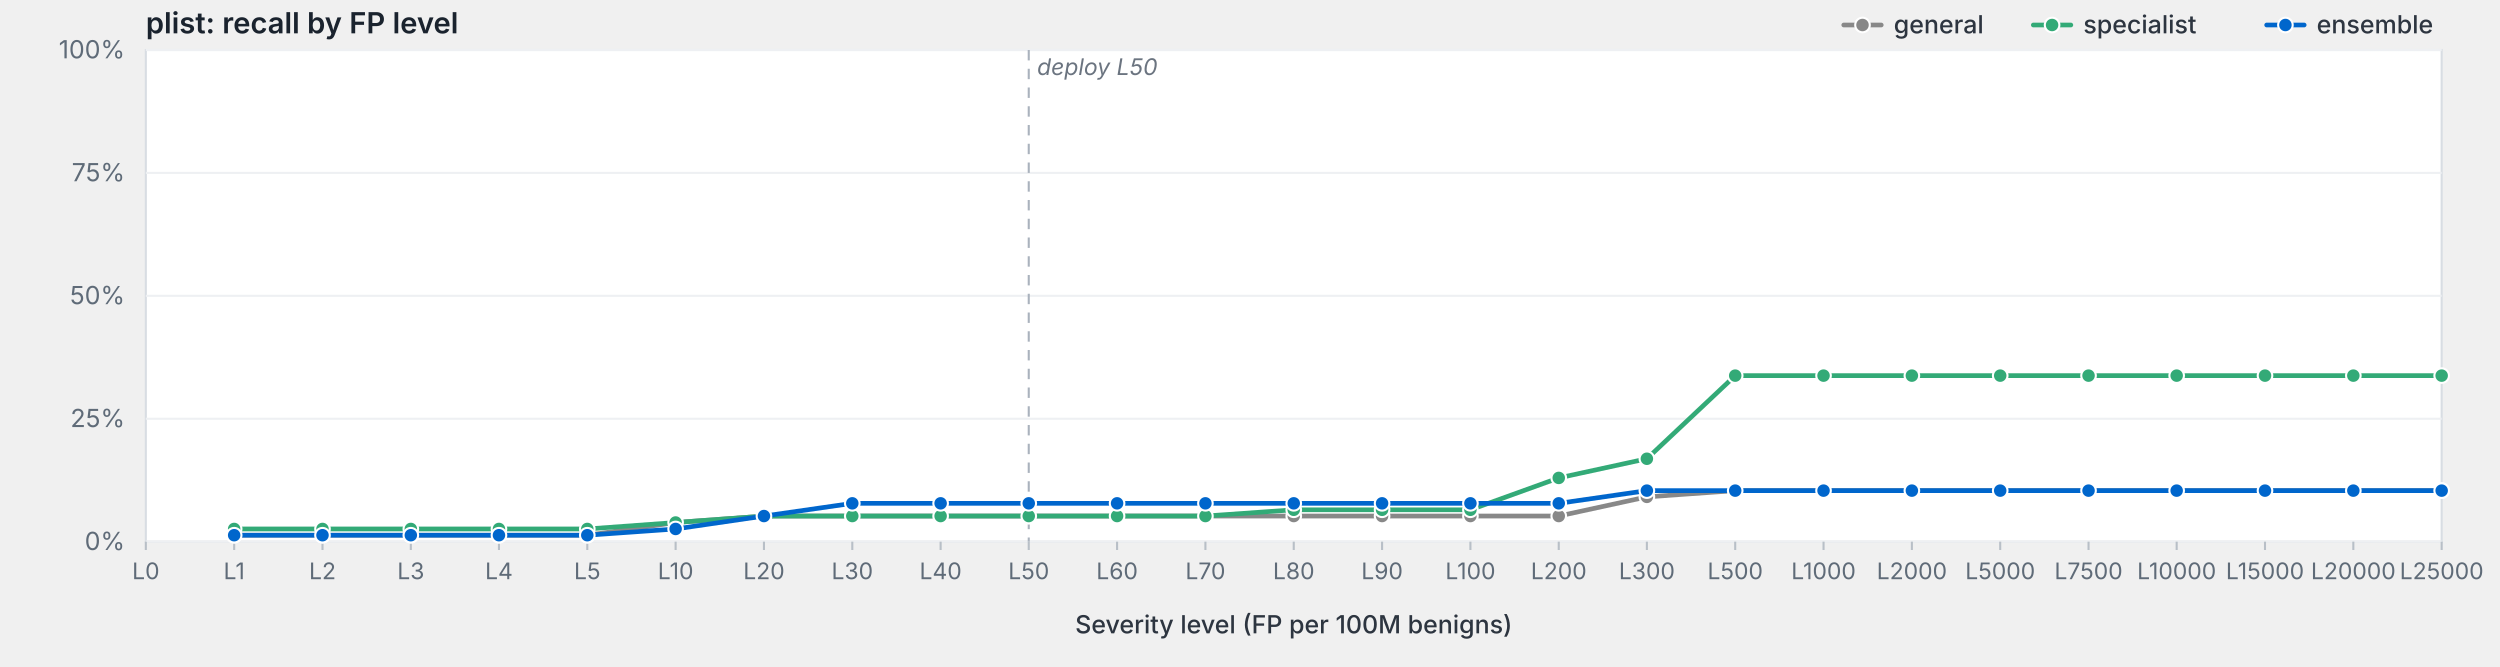
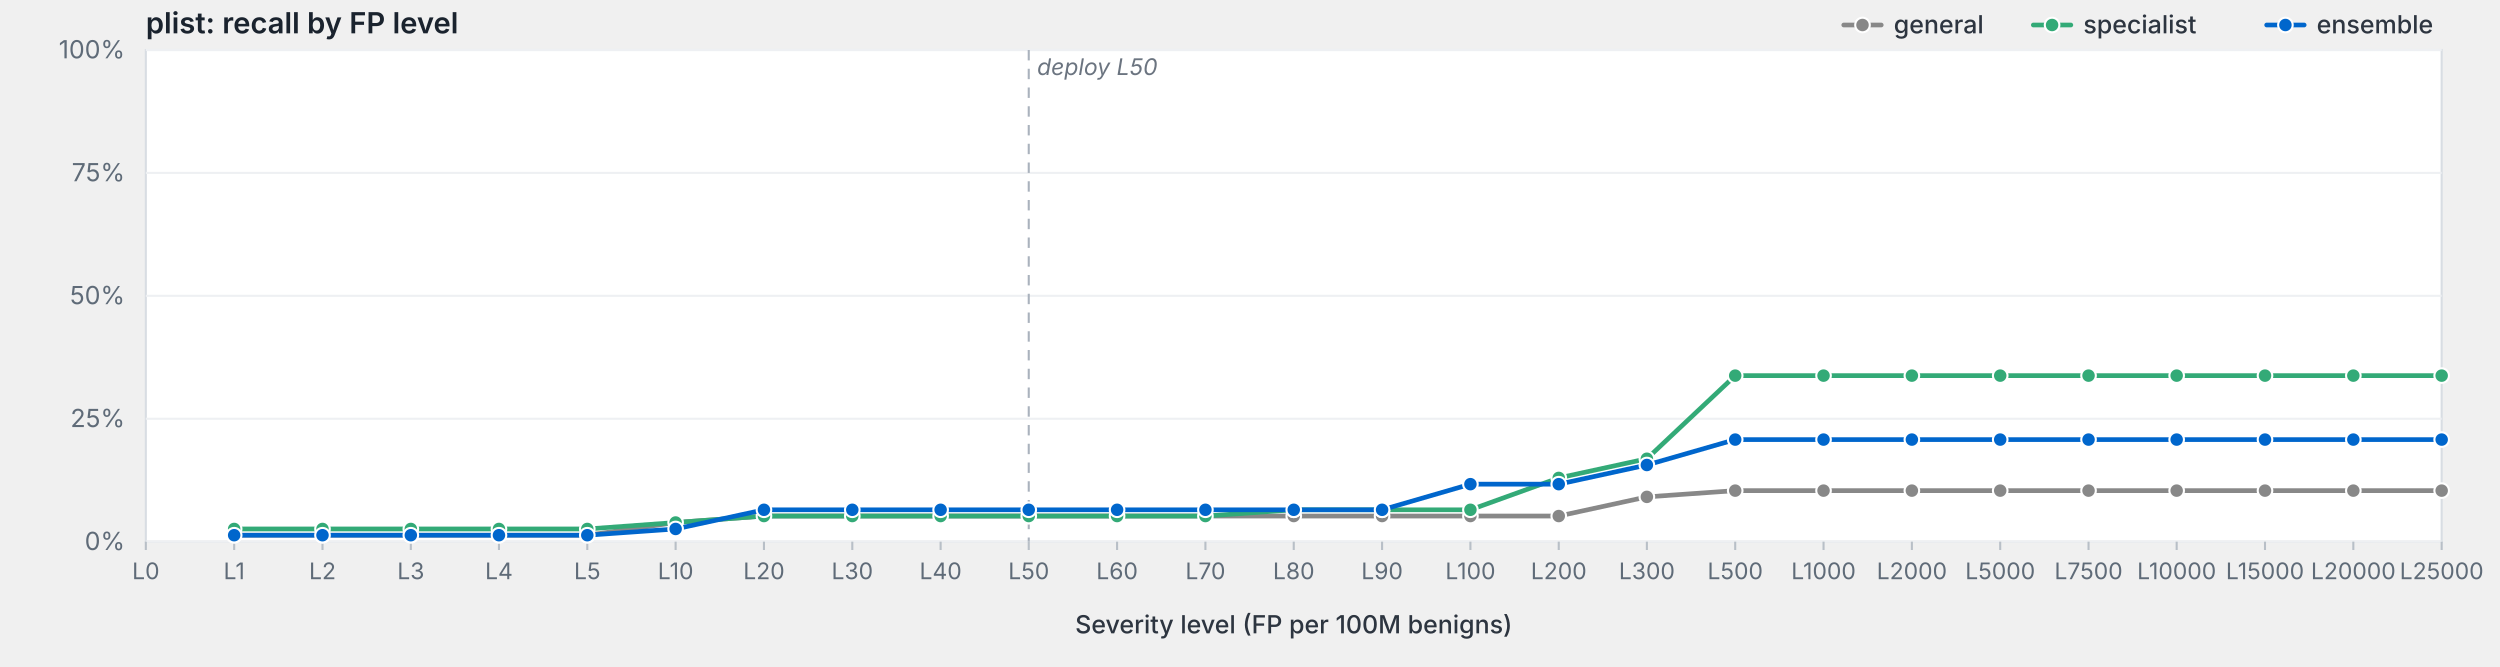
<svg xmlns="http://www.w3.org/2000/svg" viewBox="0 0 1200 320" width="1200" height="320" preserveAspectRatio="xMidYMid meet" role="img" aria-label="plist: recall by FP level">
  <style>svg { background: #fdfdfd; }.frame { fill: #fff; stroke: #d8dde3; stroke-width: 1; }.grid { stroke: #eef0f3; stroke-width: 1; }.tick { stroke: #b8bfc7; stroke-width: 1; }.axis-label { fill: #5f6b78; font-family: -apple-system, BlinkMacSystemFont, "Segoe UI", system-ui, sans-serif; font-size: 12px; }.x-label { fill: #5f6b78; font-family: -apple-system, BlinkMacSystemFont, "Segoe UI", system-ui, sans-serif; font-size: 11px; }.axis-title { fill: #2d3540; font-family: -apple-system, BlinkMacSystemFont, "Segoe UI", system-ui, sans-serif; font-size: 12px; font-weight: 500; }.title { fill: #1a232e; font-family: -apple-system, BlinkMacSystemFont, "Segoe UI", system-ui, sans-serif; font-size: 14px; font-weight: 600; }.deploy-marker { stroke: #aab2bd; stroke-width: 1; stroke-dasharray: 5,4; }.deploy-label { fill: #6b7480; font-family: -apple-system, BlinkMacSystemFont, "Segoe UI", system-ui, sans-serif; font-size: 11px; font-style: italic; }.curve { fill: none; stroke-width: 2.25; stroke-linejoin: round; stroke-linecap: round; }.marker { stroke: #fff; stroke-width: 1; }.legend-text { fill: #2d3540; font-family: -apple-system, BlinkMacSystemFont, "Segoe UI", system-ui, sans-serif; font-size: 12px; font-weight: 500; }</style>
  <text class="title" x="70" y="16">plist: recall by FP level</text>
  <rect class="frame" x="70" y="24" width="1102" height="236" />
  <line class="grid" x1="70" y1="260.0" x2="1172" y2="260.0" />
  <text class="axis-label" x="60" y="264.0" text-anchor="end">0%</text>
  <line class="grid" x1="70" y1="201.0" x2="1172" y2="201.0" />
  <text class="axis-label" x="60" y="205.0" text-anchor="end">25%</text>
  <line class="grid" x1="70" y1="142.0" x2="1172" y2="142.0" />
  <text class="axis-label" x="60" y="146.0" text-anchor="end">50%</text>
  <line class="grid" x1="70" y1="83.0" x2="1172" y2="83.0" />
  <text class="axis-label" x="60" y="87.0" text-anchor="end">75%</text>
  <line class="grid" x1="70" y1="24.0" x2="1172" y2="24.0" />
  <text class="axis-label" x="60" y="28.0" text-anchor="end">100%</text>
  <line class="deploy-marker" x1="493.8" y1="24" x2="493.8" y2="260" />
  <text class="deploy-label" x="497.8" y="36" text-anchor="start">deploy L50</text>
  <line class="tick" x1="70.0" y1="260" x2="70.0" y2="264" />
  <text class="x-label" x="70.0" y="278" text-anchor="middle">L0</text>
  <line class="tick" x1="112.4" y1="260" x2="112.4" y2="264" />
  <text class="x-label" x="112.4" y="278" text-anchor="middle">L1</text>
  <line class="tick" x1="154.8" y1="260" x2="154.8" y2="264" />
  <text class="x-label" x="154.8" y="278" text-anchor="middle">L2</text>
  <line class="tick" x1="197.2" y1="260" x2="197.2" y2="264" />
  <text class="x-label" x="197.2" y="278" text-anchor="middle">L3</text>
  <line class="tick" x1="239.5" y1="260" x2="239.5" y2="264" />
  <text class="x-label" x="239.5" y="278" text-anchor="middle">L4</text>
  <line class="tick" x1="281.9" y1="260" x2="281.9" y2="264" />
  <text class="x-label" x="281.9" y="278" text-anchor="middle">L5</text>
  <line class="tick" x1="324.3" y1="260" x2="324.3" y2="264" />
  <text class="x-label" x="324.3" y="278" text-anchor="middle">L10</text>
  <line class="tick" x1="366.7" y1="260" x2="366.7" y2="264" />
  <text class="x-label" x="366.7" y="278" text-anchor="middle">L20</text>
  <line class="tick" x1="409.1" y1="260" x2="409.1" y2="264" />
  <text class="x-label" x="409.1" y="278" text-anchor="middle">L30</text>
  <line class="tick" x1="451.5" y1="260" x2="451.5" y2="264" />
  <text class="x-label" x="451.5" y="278" text-anchor="middle">L40</text>
  <line class="tick" x1="493.8" y1="260" x2="493.8" y2="264" />
  <text class="x-label" x="493.8" y="278" text-anchor="middle">L50</text>
  <line class="tick" x1="536.2" y1="260" x2="536.2" y2="264" />
  <text class="x-label" x="536.2" y="278" text-anchor="middle">L60</text>
  <line class="tick" x1="578.6" y1="260" x2="578.6" y2="264" />
  <text class="x-label" x="578.6" y="278" text-anchor="middle">L70</text>
  <line class="tick" x1="621.0" y1="260" x2="621.0" y2="264" />
  <text class="x-label" x="621.0" y="278" text-anchor="middle">L80</text>
  <line class="tick" x1="663.4" y1="260" x2="663.4" y2="264" />
  <text class="x-label" x="663.4" y="278" text-anchor="middle">L90</text>
  <line class="tick" x1="705.8" y1="260" x2="705.8" y2="264" />
  <text class="x-label" x="705.8" y="278" text-anchor="middle">L100</text>
  <line class="tick" x1="748.2" y1="260" x2="748.2" y2="264" />
  <text class="x-label" x="748.2" y="278" text-anchor="middle">L200</text>
  <line class="tick" x1="790.5" y1="260" x2="790.5" y2="264" />
  <text class="x-label" x="790.5" y="278" text-anchor="middle">L300</text>
  <line class="tick" x1="832.9" y1="260" x2="832.9" y2="264" />
  <text class="x-label" x="832.9" y="278" text-anchor="middle">L500</text>
  <line class="tick" x1="875.3" y1="260" x2="875.3" y2="264" />
  <text class="x-label" x="875.3" y="278" text-anchor="middle">L1000</text>
  <line class="tick" x1="917.7" y1="260" x2="917.7" y2="264" />
  <text class="x-label" x="917.7" y="278" text-anchor="middle">L2000</text>
  <line class="tick" x1="960.1" y1="260" x2="960.1" y2="264" />
  <text class="x-label" x="960.1" y="278" text-anchor="middle">L5000</text>
  <line class="tick" x1="1002.5" y1="260" x2="1002.5" y2="264" />
  <text class="x-label" x="1002.5" y="278" text-anchor="middle">L7500</text>
  <line class="tick" x1="1044.8" y1="260" x2="1044.8" y2="264" />
  <text class="x-label" x="1044.8" y="278" text-anchor="middle">L10000</text>
  <line class="tick" x1="1087.2" y1="260" x2="1087.2" y2="264" />
  <text class="x-label" x="1087.2" y="278" text-anchor="middle">L15000</text>
  <line class="tick" x1="1129.6" y1="260" x2="1129.6" y2="264" />
  <text class="x-label" x="1129.6" y="278" text-anchor="middle">L20000</text>
  <line class="tick" x1="1172.0" y1="260" x2="1172.0" y2="264" />
  <text class="x-label" x="1172.0" y="278" text-anchor="middle">L25000</text>
  <text class="axis-title" x="621.0" y="304" text-anchor="middle">Severity level (FP per 100M benigns)</text>
  <path class="curve" d="M112.4,256.9 L154.8,256.9 L197.2,256.9 L239.5,256.9 L281.9,256.9 L324.3,250.8 L366.7,247.7 L409.1,247.7 L451.5,247.7 L493.8,247.7 L536.2,247.7 L578.6,247.7 L621.0,247.7 L663.4,247.7 L705.8,247.7 L748.2,247.7 L790.5,238.5 L832.9,235.5 L875.3,235.5 L917.7,235.5 L960.1,235.5 L1002.5,235.5 L1044.8,235.5 L1087.2,235.5 L1129.6,235.5 L1172.0,235.5" stroke="#888" />
  <circle class="marker" cx="112.4" cy="256.9" r="3.5" fill="#888" />
  <circle class="marker" cx="154.8" cy="256.9" r="3.5" fill="#888" />
  <circle class="marker" cx="197.2" cy="256.9" r="3.5" fill="#888" />
  <circle class="marker" cx="239.5" cy="256.9" r="3.5" fill="#888" />
  <circle class="marker" cx="281.9" cy="256.9" r="3.5" fill="#888" />
  <circle class="marker" cx="324.3" cy="250.8" r="3.5" fill="#888" />
  <circle class="marker" cx="366.7" cy="247.7" r="3.5" fill="#888" />
  <circle class="marker" cx="409.1" cy="247.7" r="3.5" fill="#888" />
  <circle class="marker" cx="451.5" cy="247.7" r="3.5" fill="#888" />
  <circle class="marker" cx="493.8" cy="247.7" r="3.5" fill="#888" />
  <circle class="marker" cx="536.2" cy="247.7" r="3.5" fill="#888" />
  <circle class="marker" cx="578.6" cy="247.7" r="3.5" fill="#888" />
  <circle class="marker" cx="621.0" cy="247.7" r="3.5" fill="#888" />
  <circle class="marker" cx="663.4" cy="247.7" r="3.5" fill="#888" />
  <circle class="marker" cx="705.8" cy="247.7" r="3.5" fill="#888" />
  <circle class="marker" cx="748.2" cy="247.7" r="3.5" fill="#888" />
  <circle class="marker" cx="790.5" cy="238.5" r="3.5" fill="#888" />
  <circle class="marker" cx="832.9" cy="235.5" r="3.5" fill="#888" />
  <circle class="marker" cx="875.3" cy="235.5" r="3.5" fill="#888" />
  <circle class="marker" cx="917.7" cy="235.5" r="3.5" fill="#888" />
  <circle class="marker" cx="960.1" cy="235.5" r="3.5" fill="#888" />
  <circle class="marker" cx="1002.5" cy="235.5" r="3.5" fill="#888" />
  <circle class="marker" cx="1044.8" cy="235.5" r="3.5" fill="#888" />
  <circle class="marker" cx="1087.2" cy="235.5" r="3.5" fill="#888" />
  <circle class="marker" cx="1129.6" cy="235.5" r="3.5" fill="#888" />
  <circle class="marker" cx="1172.0" cy="235.5" r="3.5" fill="#888" />
  <path class="curve" d="M112.4,253.9 L154.8,253.9 L197.2,253.9 L239.5,253.9 L281.9,253.9 L324.3,250.8 L366.7,247.7 L409.1,247.7 L451.5,247.7 L493.8,247.7 L536.2,247.7 L578.6,247.7 L621.0,244.7 L663.4,244.7 L705.8,244.7 L748.2,229.4 L790.5,220.2 L832.9,180.3 L875.3,180.3 L917.7,180.3 L960.1,180.3 L1002.5,180.3 L1044.8,180.3 L1087.2,180.3 L1129.6,180.3 L1172.0,180.3" stroke="#3a7" />
  <circle class="marker" cx="112.4" cy="253.9" r="3.5" fill="#3a7" />
  <circle class="marker" cx="154.8" cy="253.9" r="3.5" fill="#3a7" />
  <circle class="marker" cx="197.2" cy="253.9" r="3.5" fill="#3a7" />
  <circle class="marker" cx="239.5" cy="253.9" r="3.5" fill="#3a7" />
  <circle class="marker" cx="281.9" cy="253.9" r="3.5" fill="#3a7" />
  <circle class="marker" cx="324.3" cy="250.8" r="3.5" fill="#3a7" />
  <circle class="marker" cx="366.7" cy="247.7" r="3.5" fill="#3a7" />
  <circle class="marker" cx="409.1" cy="247.7" r="3.5" fill="#3a7" />
  <circle class="marker" cx="451.5" cy="247.7" r="3.5" fill="#3a7" />
  <circle class="marker" cx="493.8" cy="247.7" r="3.5" fill="#3a7" />
  <circle class="marker" cx="536.2" cy="247.7" r="3.5" fill="#3a7" />
  <circle class="marker" cx="578.6" cy="247.7" r="3.5" fill="#3a7" />
  <circle class="marker" cx="621.0" cy="244.7" r="3.5" fill="#3a7" />
  <circle class="marker" cx="663.4" cy="244.7" r="3.5" fill="#3a7" />
  <circle class="marker" cx="705.8" cy="244.7" r="3.5" fill="#3a7" />
  <circle class="marker" cx="748.2" cy="229.4" r="3.5" fill="#3a7" />
  <circle class="marker" cx="790.5" cy="220.2" r="3.5" fill="#3a7" />
  <circle class="marker" cx="832.9" cy="180.3" r="3.5" fill="#3a7" />
  <circle class="marker" cx="875.3" cy="180.3" r="3.5" fill="#3a7" />
  <circle class="marker" cx="917.7" cy="180.3" r="3.5" fill="#3a7" />
  <circle class="marker" cx="960.1" cy="180.3" r="3.5" fill="#3a7" />
  <circle class="marker" cx="1002.5" cy="180.3" r="3.5" fill="#3a7" />
  <circle class="marker" cx="1044.8" cy="180.3" r="3.5" fill="#3a7" />
  <circle class="marker" cx="1087.2" cy="180.3" r="3.5" fill="#3a7" />
  <circle class="marker" cx="1129.6" cy="180.3" r="3.5" fill="#3a7" />
  <circle class="marker" cx="1172.0" cy="180.3" r="3.5" fill="#3a7" />
-   <path class="curve" d="M112.4,256.9 L154.8,256.9 L197.2,256.9 L239.5,256.9 L281.9,256.9 L324.3,253.9 L366.7,247.7 L409.1,241.6 L451.5,241.6 L493.8,241.6 L536.2,241.6 L578.6,241.6 L621.0,241.6 L663.4,241.6 L705.8,241.6 L748.2,241.6 L790.5,235.5 L832.9,235.5 L875.3,235.5 L917.7,235.5 L960.1,235.5 L1002.5,235.5 L1044.8,235.5 L1087.2,235.5 L1129.6,235.5 L1172.0,235.5" stroke="#06c" />
+   <path class="curve" d="M112.4,256.9 L154.8,256.9 L197.2,256.9 L239.5,256.9 L281.9,256.9 L324.3,253.9 L366.7,244.7 L409.1,244.7 L451.5,244.7 L493.8,244.7 L536.2,244.7 L578.6,244.7 L621.0,244.7 L663.4,244.7 L705.8,232.4 L748.2,232.4 L790.5,223.2 L832.9,211.0 L875.3,211.0 L917.7,211.0 L960.1,211.0 L1002.5,211.0 L1044.8,211.0 L1087.2,211.0 L1129.6,211.0 L1172.0,211.0" stroke="#06c" />
  <circle class="marker" cx="112.4" cy="256.9" r="3.5" fill="#06c" />
  <circle class="marker" cx="154.8" cy="256.9" r="3.5" fill="#06c" />
  <circle class="marker" cx="197.2" cy="256.9" r="3.5" fill="#06c" />
  <circle class="marker" cx="239.5" cy="256.9" r="3.5" fill="#06c" />
  <circle class="marker" cx="281.9" cy="256.9" r="3.5" fill="#06c" />
  <circle class="marker" cx="324.3" cy="253.9" r="3.5" fill="#06c" />
-   <circle class="marker" cx="366.7" cy="247.7" r="3.5" fill="#06c" />
-   <circle class="marker" cx="409.1" cy="241.6" r="3.5" fill="#06c" />
-   <circle class="marker" cx="451.5" cy="241.6" r="3.5" fill="#06c" />
-   <circle class="marker" cx="493.8" cy="241.6" r="3.5" fill="#06c" />
-   <circle class="marker" cx="536.2" cy="241.6" r="3.5" fill="#06c" />
-   <circle class="marker" cx="578.6" cy="241.6" r="3.5" fill="#06c" />
-   <circle class="marker" cx="621.0" cy="241.6" r="3.5" fill="#06c" />
-   <circle class="marker" cx="663.4" cy="241.6" r="3.5" fill="#06c" />
-   <circle class="marker" cx="705.8" cy="241.6" r="3.5" fill="#06c" />
-   <circle class="marker" cx="748.2" cy="241.6" r="3.5" fill="#06c" />
-   <circle class="marker" cx="790.5" cy="235.5" r="3.5" fill="#06c" />
-   <circle class="marker" cx="832.9" cy="235.5" r="3.5" fill="#06c" />
-   <circle class="marker" cx="875.3" cy="235.5" r="3.5" fill="#06c" />
-   <circle class="marker" cx="917.7" cy="235.5" r="3.5" fill="#06c" />
-   <circle class="marker" cx="960.1" cy="235.5" r="3.5" fill="#06c" />
-   <circle class="marker" cx="1002.5" cy="235.5" r="3.5" fill="#06c" />
-   <circle class="marker" cx="1044.8" cy="235.5" r="3.5" fill="#06c" />
-   <circle class="marker" cx="1087.2" cy="235.5" r="3.5" fill="#06c" />
-   <circle class="marker" cx="1129.6" cy="235.5" r="3.5" fill="#06c" />
-   <circle class="marker" cx="1172.0" cy="235.5" r="3.5" fill="#06c" />
+   <circle class="marker" cx="366.7" cy="244.7" r="3.5" fill="#06c" />
+   <circle class="marker" cx="409.1" cy="244.7" r="3.5" fill="#06c" />
+   <circle class="marker" cx="451.5" cy="244.7" r="3.5" fill="#06c" />
+   <circle class="marker" cx="493.8" cy="244.7" r="3.5" fill="#06c" />
+   <circle class="marker" cx="536.2" cy="244.7" r="3.5" fill="#06c" />
+   <circle class="marker" cx="578.6" cy="244.7" r="3.5" fill="#06c" />
+   <circle class="marker" cx="621.0" cy="244.7" r="3.5" fill="#06c" />
+   <circle class="marker" cx="663.4" cy="244.7" r="3.5" fill="#06c" />
+   <circle class="marker" cx="705.8" cy="232.4" r="3.5" fill="#06c" />
+   <circle class="marker" cx="748.2" cy="232.4" r="3.5" fill="#06c" />
+   <circle class="marker" cx="790.5" cy="223.2" r="3.5" fill="#06c" />
+   <circle class="marker" cx="832.9" cy="211.0" r="3.5" fill="#06c" />
+   <circle class="marker" cx="875.3" cy="211.0" r="3.5" fill="#06c" />
+   <circle class="marker" cx="917.7" cy="211.0" r="3.5" fill="#06c" />
+   <circle class="marker" cx="960.1" cy="211.0" r="3.5" fill="#06c" />
+   <circle class="marker" cx="1002.5" cy="211.0" r="3.5" fill="#06c" />
+   <circle class="marker" cx="1044.8" cy="211.0" r="3.5" fill="#06c" />
+   <circle class="marker" cx="1087.2" cy="211.0" r="3.5" fill="#06c" />
+   <circle class="marker" cx="1129.6" cy="211.0" r="3.5" fill="#06c" />
+   <circle class="marker" cx="1172.0" cy="211.0" r="3.5" fill="#06c" />
  <line x1="1088.0" y1="12.0" x2="1106.0" y2="12.0" stroke="#06c" stroke-width="2.25" stroke-linecap="round" />
  <circle cx="1097.0" cy="12.0" r="3.5" fill="#06c" stroke="#fff" stroke-width="1" />
  <text class="legend-text" x="1112.0" y="16.0">ensemble</text>
  <line x1="976.0" y1="12.0" x2="994.0" y2="12.0" stroke="#3a7" stroke-width="2.25" stroke-linecap="round" />
  <circle cx="985.0" cy="12.0" r="3.5" fill="#3a7" stroke="#fff" stroke-width="1" />
  <text class="legend-text" x="1000.0" y="16.0">specialist</text>
  <line x1="885.0" y1="12.0" x2="903.0" y2="12.0" stroke="#888" stroke-width="2.25" stroke-linecap="round" />
  <circle cx="894.0" cy="12.0" r="3.5" fill="#888" stroke="#fff" stroke-width="1" />
  <text class="legend-text" x="909.0" y="16.0">general</text>
</svg>
